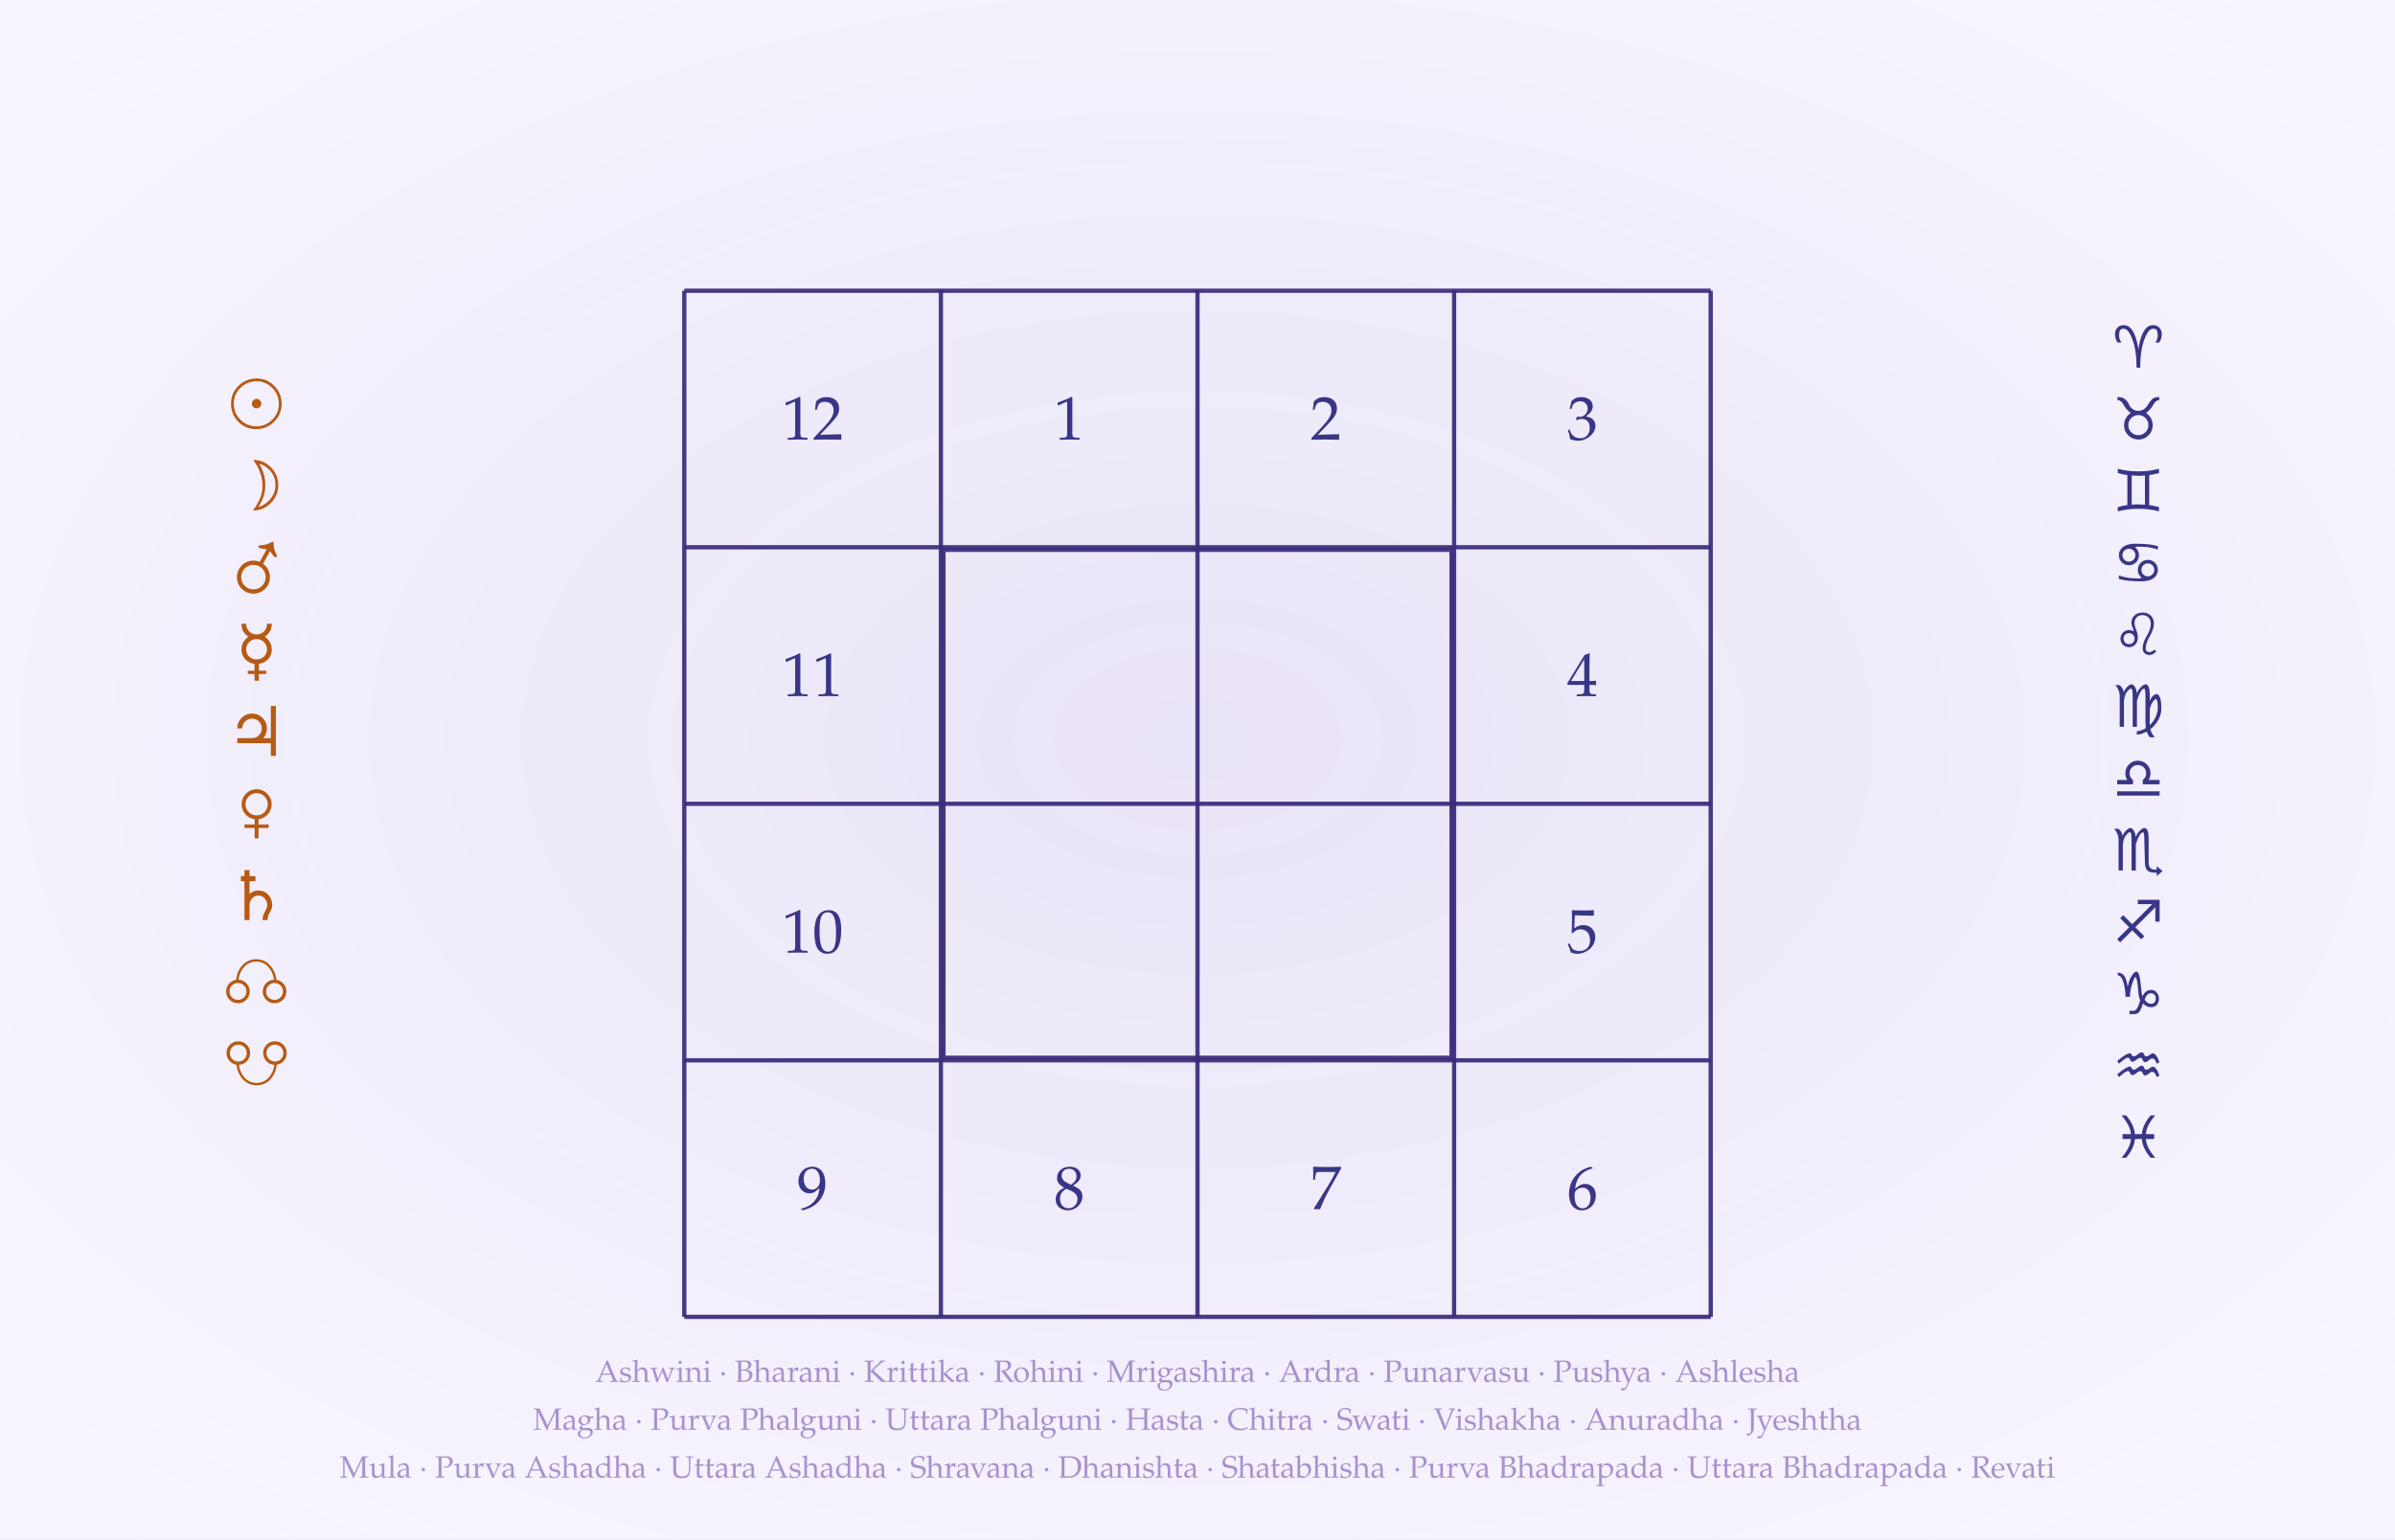
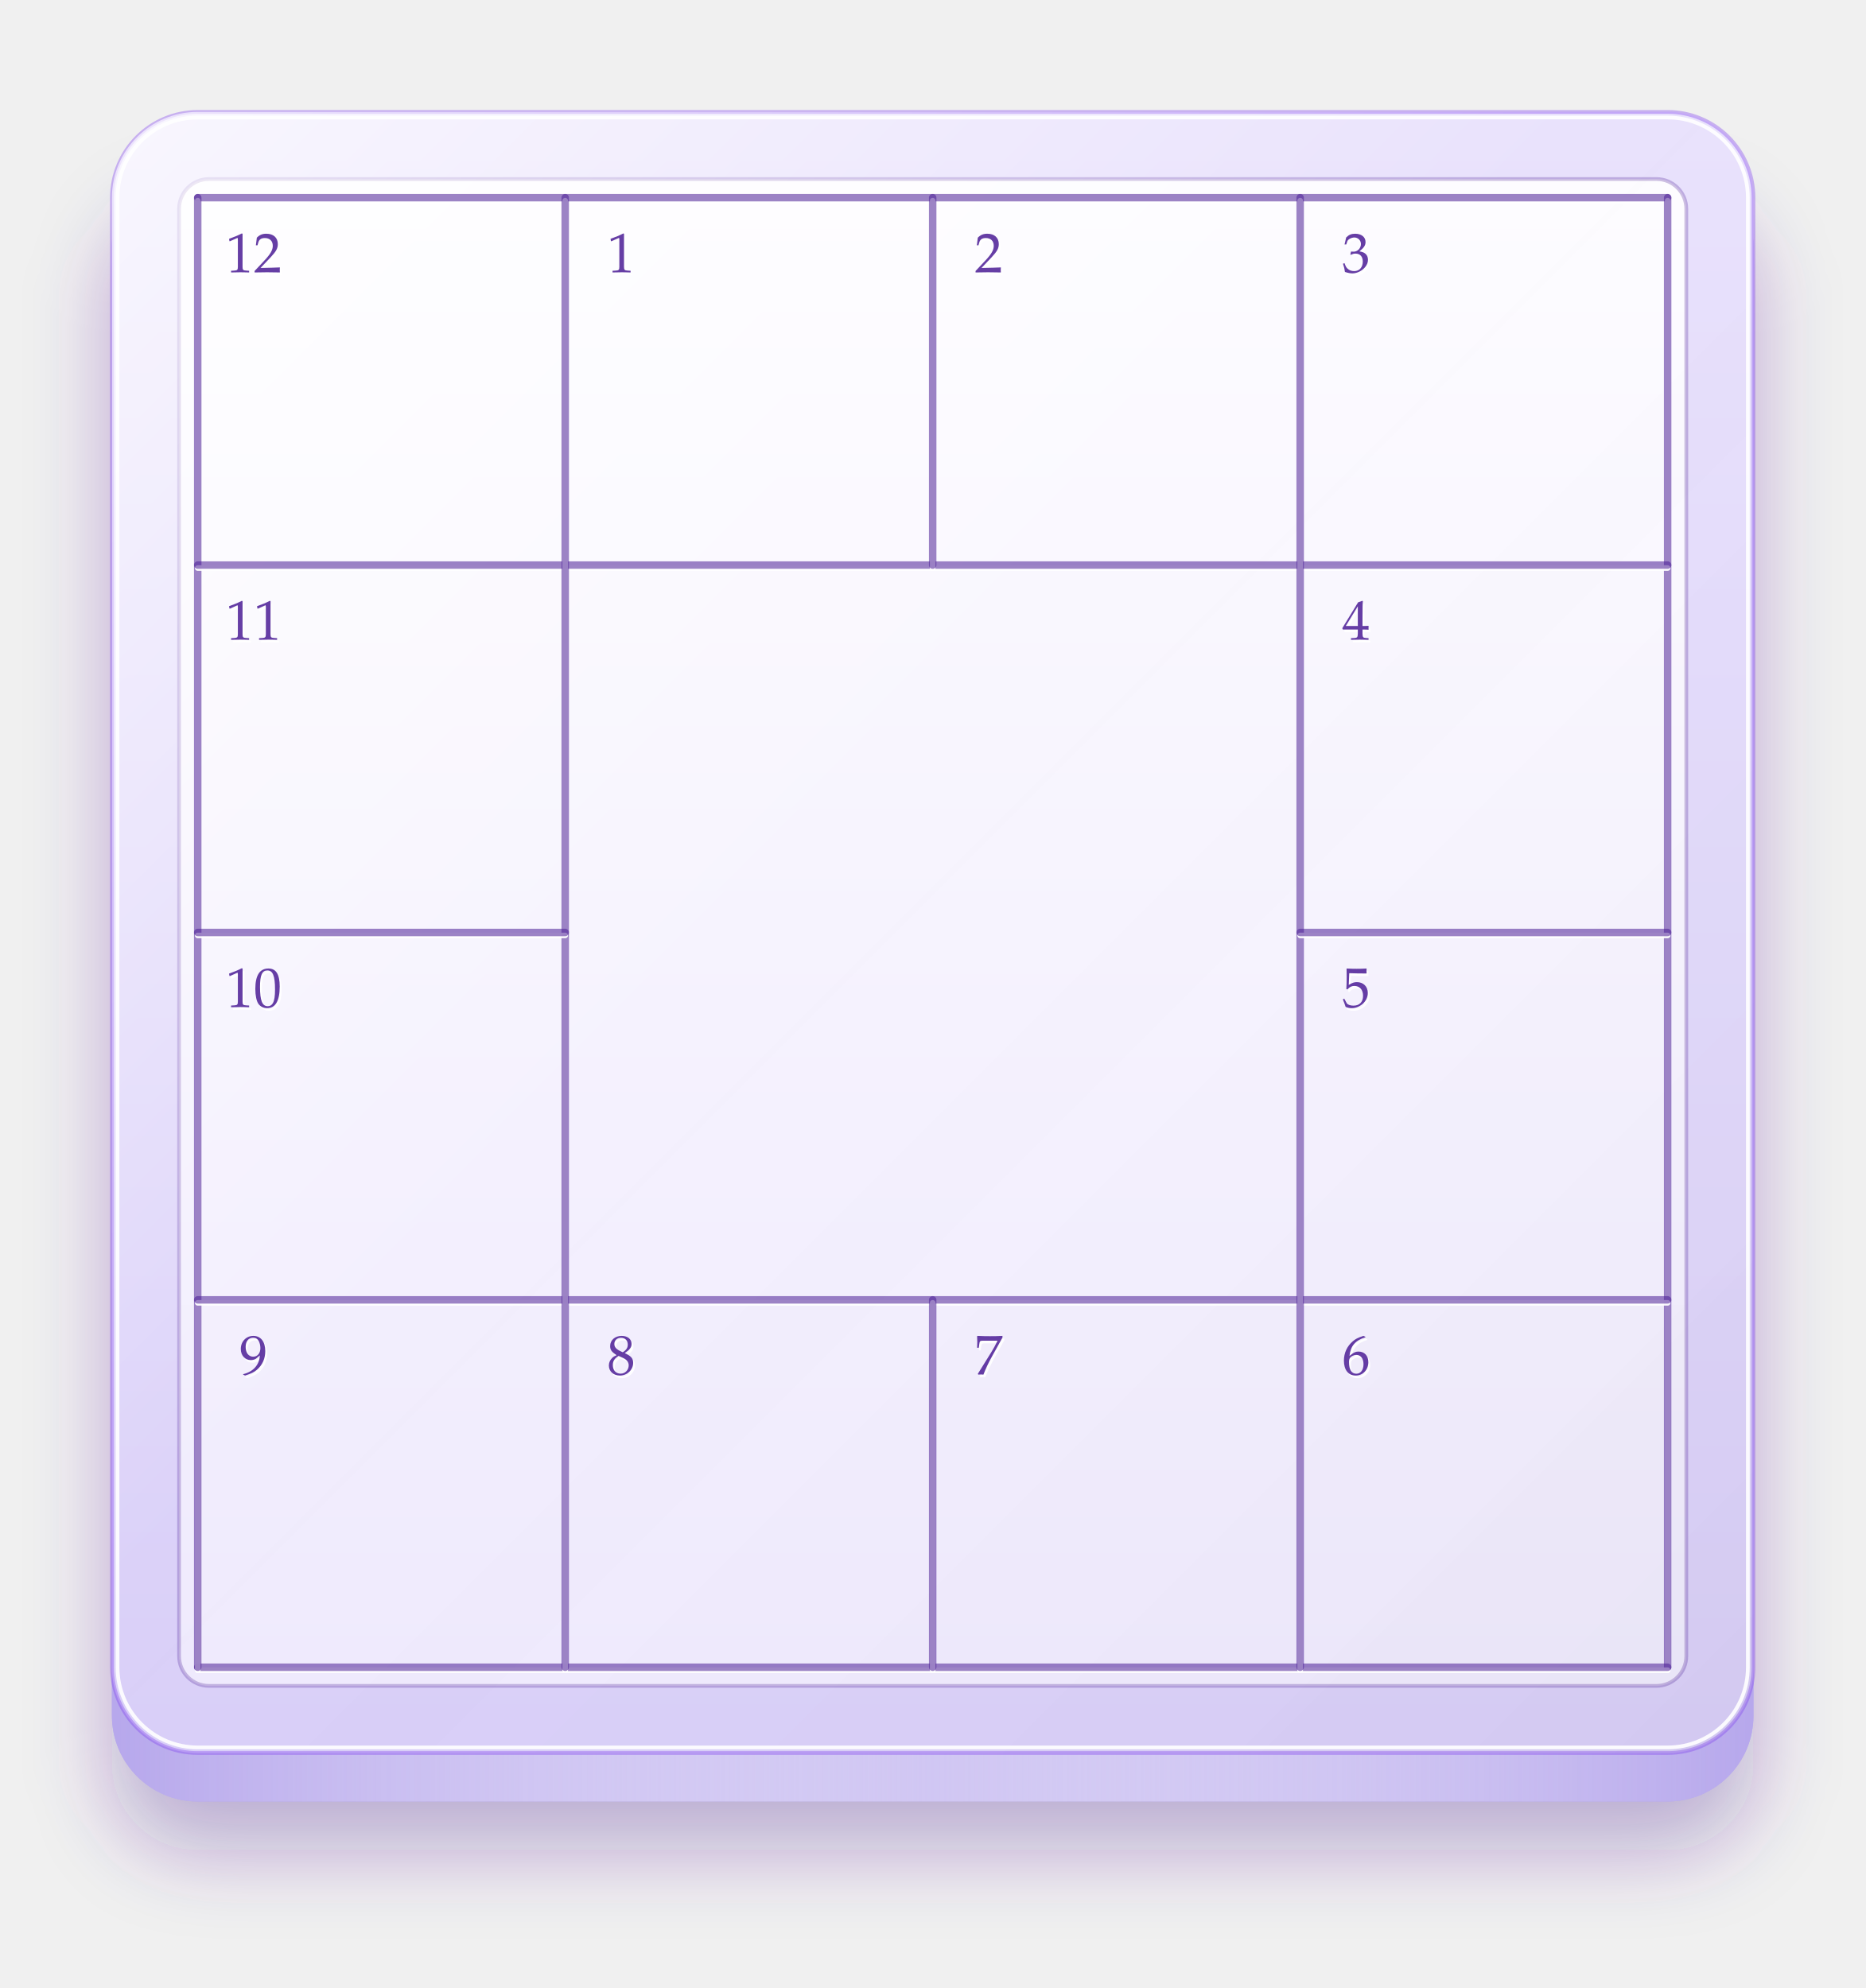
- <svg xmlns="http://www.w3.org/2000/svg" viewBox="0 0 1400 900" width="1400" height="900" role="img" aria-label="An empty South Indian house chart">
+ <svg xmlns="http://www.w3.org/2000/svg" viewBox="0 0 1000 1066" width="1000" height="1066" role="img" aria-label="An empty South Indian house chart">
  <defs>
-     <radialGradient id="vig" cx="50%" cy="48%" r="70%">
-       <stop offset="0%" stop-color="rgba(76,29,149,0.08)" />
-       <stop offset="55%" stop-color="rgba(76,29,149,0.08)" stop-opacity="0.4" />
-       <stop offset="100%" stop-color="#f7f5ff" stop-opacity="0" />
-     </radialGradient>
+     <linearGradient id="face" x1="0" y1="0" x2="0" y2="1">
+       <stop offset="0" stop-color="#fdfcff" />
+       <stop offset="1" stop-color="#efeafd" />
+     </linearGradient>
+     <linearGradient id="frame" x1="0" y1="0" x2="0" y2="1">
+       <stop offset="0" stop-color="#e9e2fc" />
+       <stop offset="1" stop-color="#d9cff8" />
+     </linearGradient>
+     <linearGradient id="side" x1="0" y1="0" x2="1" y2="0">
+       <stop offset="0" stop-color="#b7a8ec" />
+       <stop offset="0.5" stop-color="#ffffff" stop-opacity="0.35" />
+       <stop offset="1" stop-color="#b7a8ec" />
+     </linearGradient>
+     <linearGradient id="sheen" x1="0" y1="0" x2="1" y2="1">
+       <stop offset="0" stop-color="#ffffff" stop-opacity="0.7" />
+       <stop offset="0.45" stop-color="#ffffff" stop-opacity="0" />
+       <stop offset="1" stop-color="#000000" stop-opacity="0.03" />
+     </linearGradient>
+     <filter id="blur" x="-20%" y="-20%" width="140%" height="140%">
+       <feGaussianBlur stdDeviation="22" />
+     </filter>
  </defs>
-   <rect width="1400" height="900" fill="#f7f5ff" />
-   <rect width="1400" height="900" fill="url(#vig)" />
-   <g>
-     <g stroke="rgba(59,42,122,0.92)" stroke-width="2.5" fill="none">
-       <line x1="400" y1="170" x2="1000" y2="170" />
-       <line x1="400" y1="170" x2="400" y2="770" />
-       <line x1="400" y1="320" x2="1000" y2="320" />
-       <line x1="550" y1="170" x2="550" y2="770" />
-       <line x1="400" y1="470" x2="1000" y2="470" />
-       <line x1="700" y1="170" x2="700" y2="770" />
-       <line x1="400" y1="620" x2="1000" y2="620" />
-       <line x1="850" y1="170" x2="850" y2="770" />
-       <line x1="400" y1="770" x2="1000" y2="770" />
-       <line x1="1000" y1="170" x2="1000" y2="770" />
-     </g>
-     <rect x="551.5" y="321.5" width="297" height="297" fill="none" stroke="rgba(59,42,122,0.92)" stroke-width="2.5" />
-     <g>
-       <rect x="552" y="322" width="296" height="296" fill="transparent" stroke="none" />
-     </g>
-     <text x="625" y="257" text-anchor="middle" font-size="36" fill="rgba(49,46,129,0.95)" font-family="'Iowan Old Style','Palatino Linotype','Book Antiqua',Georgia,serif">1</text>
-     <text x="775" y="257" text-anchor="middle" font-size="36" fill="rgba(49,46,129,0.95)" font-family="'Iowan Old Style','Palatino Linotype','Book Antiqua',Georgia,serif">2</text>
-     <text x="925" y="257" text-anchor="middle" font-size="36" fill="rgba(49,46,129,0.95)" font-family="'Iowan Old Style','Palatino Linotype','Book Antiqua',Georgia,serif">3</text>
-     <text x="925" y="407" text-anchor="middle" font-size="36" fill="rgba(49,46,129,0.95)" font-family="'Iowan Old Style','Palatino Linotype','Book Antiqua',Georgia,serif">4</text>
-     <text x="925" y="557" text-anchor="middle" font-size="36" fill="rgba(49,46,129,0.95)" font-family="'Iowan Old Style','Palatino Linotype','Book Antiqua',Georgia,serif">5</text>
-     <text x="925" y="707" text-anchor="middle" font-size="36" fill="rgba(49,46,129,0.95)" font-family="'Iowan Old Style','Palatino Linotype','Book Antiqua',Georgia,serif">6</text>
-     <text x="775" y="707" text-anchor="middle" font-size="36" fill="rgba(49,46,129,0.95)" font-family="'Iowan Old Style','Palatino Linotype','Book Antiqua',Georgia,serif">7</text>
-     <text x="625" y="707" text-anchor="middle" font-size="36" fill="rgba(49,46,129,0.95)" font-family="'Iowan Old Style','Palatino Linotype','Book Antiqua',Georgia,serif">8</text>
-     <text x="475" y="707" text-anchor="middle" font-size="36" fill="rgba(49,46,129,0.95)" font-family="'Iowan Old Style','Palatino Linotype','Book Antiqua',Georgia,serif">9</text>
-     <text x="475" y="557" text-anchor="middle" font-size="36" fill="rgba(49,46,129,0.95)" font-family="'Iowan Old Style','Palatino Linotype','Book Antiqua',Georgia,serif">10</text>
-     <text x="475" y="407" text-anchor="middle" font-size="36" fill="rgba(49,46,129,0.95)" font-family="'Iowan Old Style','Palatino Linotype','Book Antiqua',Georgia,serif">11</text>
-     <text x="475" y="257" text-anchor="middle" font-size="36" fill="rgba(49,46,129,0.95)" font-family="'Iowan Old Style','Palatino Linotype','Book Antiqua',Georgia,serif">12</text>
-   </g>
-   <text x="150" y="250" text-anchor="middle" font-size="40" fill="rgba(180,83,9,0.95)" font-family="'Iowan Old Style','Palatino Linotype','Book Antiqua',Georgia,serif">☉</text>
-   <text x="150" y="298" text-anchor="middle" font-size="40" fill="rgba(180,83,9,0.95)" font-family="'Iowan Old Style','Palatino Linotype','Book Antiqua',Georgia,serif">☽</text>
-   <text x="150" y="346" text-anchor="middle" font-size="40" fill="rgba(180,83,9,0.95)" font-family="'Iowan Old Style','Palatino Linotype','Book Antiqua',Georgia,serif">♂</text>
-   <text x="150" y="394" text-anchor="middle" font-size="40" fill="rgba(180,83,9,0.95)" font-family="'Iowan Old Style','Palatino Linotype','Book Antiqua',Georgia,serif">☿</text>
-   <text x="150" y="442" text-anchor="middle" font-size="40" fill="rgba(180,83,9,0.95)" font-family="'Iowan Old Style','Palatino Linotype','Book Antiqua',Georgia,serif">♃</text>
-   <text x="150" y="490" text-anchor="middle" font-size="40" fill="rgba(180,83,9,0.95)" font-family="'Iowan Old Style','Palatino Linotype','Book Antiqua',Georgia,serif">♀</text>
-   <text x="150" y="538" text-anchor="middle" font-size="40" fill="rgba(180,83,9,0.95)" font-family="'Iowan Old Style','Palatino Linotype','Book Antiqua',Georgia,serif">♄</text>
-   <text x="150" y="586" text-anchor="middle" font-size="40" fill="rgba(180,83,9,0.95)" font-family="'Iowan Old Style','Palatino Linotype','Book Antiqua',Georgia,serif">☊</text>
-   <text x="150" y="634" text-anchor="middle" font-size="40" fill="rgba(180,83,9,0.95)" font-family="'Iowan Old Style','Palatino Linotype','Book Antiqua',Georgia,serif">☋</text>
-   <text x="1250" y="215" text-anchor="middle" font-size="34" fill="rgba(49,46,129,0.95)" font-family="'Iowan Old Style','Palatino Linotype','Book Antiqua',Georgia,serif">♈</text>
-   <text x="1250" y="257" text-anchor="middle" font-size="34" fill="rgba(49,46,129,0.95)" font-family="'Iowan Old Style','Palatino Linotype','Book Antiqua',Georgia,serif">♉</text>
-   <text x="1250" y="299" text-anchor="middle" font-size="34" fill="rgba(49,46,129,0.95)" font-family="'Iowan Old Style','Palatino Linotype','Book Antiqua',Georgia,serif">♊</text>
-   <text x="1250" y="341" text-anchor="middle" font-size="34" fill="rgba(49,46,129,0.95)" font-family="'Iowan Old Style','Palatino Linotype','Book Antiqua',Georgia,serif">♋</text>
-   <text x="1250" y="383" text-anchor="middle" font-size="34" fill="rgba(49,46,129,0.95)" font-family="'Iowan Old Style','Palatino Linotype','Book Antiqua',Georgia,serif">♌</text>
-   <text x="1250" y="425" text-anchor="middle" font-size="34" fill="rgba(49,46,129,0.95)" font-family="'Iowan Old Style','Palatino Linotype','Book Antiqua',Georgia,serif">♍</text>
-   <text x="1250" y="467" text-anchor="middle" font-size="34" fill="rgba(49,46,129,0.95)" font-family="'Iowan Old Style','Palatino Linotype','Book Antiqua',Georgia,serif">♎</text>
-   <text x="1250" y="509" text-anchor="middle" font-size="34" fill="rgba(49,46,129,0.95)" font-family="'Iowan Old Style','Palatino Linotype','Book Antiqua',Georgia,serif">♏</text>
-   <text x="1250" y="551" text-anchor="middle" font-size="34" fill="rgba(49,46,129,0.95)" font-family="'Iowan Old Style','Palatino Linotype','Book Antiqua',Georgia,serif">♐</text>
-   <text x="1250" y="593" text-anchor="middle" font-size="34" fill="rgba(49,46,129,0.95)" font-family="'Iowan Old Style','Palatino Linotype','Book Antiqua',Georgia,serif">♑</text>
-   <text x="1250" y="635" text-anchor="middle" font-size="34" fill="rgba(49,46,129,0.95)" font-family="'Iowan Old Style','Palatino Linotype','Book Antiqua',Georgia,serif">♒</text>
-   <text x="1250" y="677" text-anchor="middle" font-size="34" fill="rgba(49,46,129,0.95)" font-family="'Iowan Old Style','Palatino Linotype','Book Antiqua',Georgia,serif">♓</text>
-   <text x="700" y="808" text-anchor="middle" font-size="18" fill="rgba(76,29,149,0.45)" font-family="'Iowan Old Style','Palatino Linotype','Book Antiqua',Georgia,serif">Ashwini  ·  Bharani  ·  Krittika  ·  Rohini  ·  Mrigashira  ·  Ardra  ·  Punarvasu  ·  Pushya  ·  Ashlesha</text>
-   <text x="700" y="836" text-anchor="middle" font-size="18" fill="rgba(76,29,149,0.45)" font-family="'Iowan Old Style','Palatino Linotype','Book Antiqua',Georgia,serif">Magha  ·  Purva Phalguni  ·  Uttara Phalguni  ·  Hasta  ·  Chitra  ·  Swati  ·  Vishakha  ·  Anuradha  ·  Jyeshtha</text>
-   <text x="700" y="864" text-anchor="middle" font-size="18" fill="rgba(76,29,149,0.45)" font-family="'Iowan Old Style','Palatino Linotype','Book Antiqua',Georgia,serif">Mula  ·  Purva Ashadha  ·  Uttara Ashadha  ·  Shravana  ·  Dhanishta  ·  Shatabhisha  ·  Purva Bhadrapada  ·  Uttara Bhadrapada  ·  Revati</text>
+   <rect x="60" y="112" width="880" height="880" rx="46" fill="rgba(76,29,149,0.32)" filter="url(#blur)" />
+   <rect x="60" y="86" width="880" height="880" rx="46" fill="#b7a8ec" />
+   <rect x="60" y="86" width="880" height="880" rx="46" fill="url(#side)" />
+   <rect x="60" y="60" width="880" height="880" rx="46" fill="url(#frame)" stroke="rgba(124,58,237,0.35)" stroke-width="2" />
+   <rect x="96" y="96" width="808" height="808" rx="16" fill="url(#face)" />
+   <rect x="96" y="96" width="808" height="808" rx="16" fill="none" stroke="rgba(76,29,149,0.55)" stroke-width="2" opacity="0.5" />
+   <rect x="60" y="60" width="880" height="880" rx="46" fill="url(#sheen)" />
+   <rect x="63" y="63" width="874" height="874" rx="43" fill="none" stroke="#ffffff" stroke-opacity="0.9" stroke-width="2" />
+   <line x1="106.0" y1="107.6" x2="894.0" y2="107.6" stroke="rgba(255,255,255,0.95)" stroke-width="3" stroke-linecap="round" />
+   <line x1="106.0" y1="106.0" x2="894.0" y2="106.0" stroke="rgba(76,29,149,0.55)" stroke-width="4" stroke-linecap="round" />
+   <line x1="894.0" y1="107.6" x2="894.0" y2="895.6" stroke="rgba(255,255,255,0.95)" stroke-width="3" stroke-linecap="round" />
+   <line x1="894.0" y1="106.0" x2="894.0" y2="894.0" stroke="rgba(76,29,149,0.55)" stroke-width="4" stroke-linecap="round" />
+   <line x1="894.0" y1="895.6" x2="106.0" y2="895.6" stroke="rgba(255,255,255,0.95)" stroke-width="3" stroke-linecap="round" />
+   <line x1="894.0" y1="894.0" x2="106.0" y2="894.0" stroke="rgba(76,29,149,0.55)" stroke-width="4" stroke-linecap="round" />
+   <line x1="106.0" y1="895.6" x2="106.0" y2="107.6" stroke="rgba(255,255,255,0.95)" stroke-width="3" stroke-linecap="round" />
+   <line x1="106.0" y1="894.0" x2="106.0" y2="106.0" stroke="rgba(76,29,149,0.55)" stroke-width="4" stroke-linecap="round" />
+   <line x1="106.0" y1="304.6" x2="894.0" y2="304.6" stroke="rgba(255,255,255,0.95)" stroke-width="3" stroke-linecap="round" />
+   <line x1="106.0" y1="303.0" x2="894.0" y2="303.0" stroke="rgba(76,29,149,0.55)" stroke-width="4" stroke-linecap="round" />
+   <line x1="106.0" y1="698.6" x2="894.0" y2="698.6" stroke="rgba(255,255,255,0.95)" stroke-width="3" stroke-linecap="round" />
+   <line x1="106.0" y1="697.0" x2="894.0" y2="697.0" stroke="rgba(76,29,149,0.55)" stroke-width="4" stroke-linecap="round" />
+   <line x1="303.0" y1="107.6" x2="303.0" y2="895.6" stroke="rgba(255,255,255,0.95)" stroke-width="3" stroke-linecap="round" />
+   <line x1="303.0" y1="106.0" x2="303.0" y2="894.0" stroke="rgba(76,29,149,0.55)" stroke-width="4" stroke-linecap="round" />
+   <line x1="697.0" y1="107.6" x2="697.0" y2="895.6" stroke="rgba(255,255,255,0.95)" stroke-width="3" stroke-linecap="round" />
+   <line x1="697.0" y1="106.0" x2="697.0" y2="894.0" stroke="rgba(76,29,149,0.55)" stroke-width="4" stroke-linecap="round" />
+   <line x1="500.0" y1="107.6" x2="500.0" y2="304.6" stroke="rgba(255,255,255,0.95)" stroke-width="3" stroke-linecap="round" />
+   <line x1="500.0" y1="106.0" x2="500.0" y2="303.0" stroke="rgba(76,29,149,0.55)" stroke-width="4" stroke-linecap="round" />
+   <line x1="500.0" y1="698.6" x2="500.0" y2="895.6" stroke="rgba(255,255,255,0.95)" stroke-width="3" stroke-linecap="round" />
+   <line x1="500.0" y1="697.0" x2="500.0" y2="894.0" stroke="rgba(76,29,149,0.55)" stroke-width="4" stroke-linecap="round" />
+   <line x1="106.0" y1="501.6" x2="303.0" y2="501.6" stroke="rgba(255,255,255,0.95)" stroke-width="3" stroke-linecap="round" />
+   <line x1="106.0" y1="500.0" x2="303.0" y2="500.0" stroke="rgba(76,29,149,0.55)" stroke-width="4" stroke-linecap="round" />
+   <line x1="697.0" y1="501.6" x2="894.0" y2="501.6" stroke="rgba(255,255,255,0.95)" stroke-width="3" stroke-linecap="round" />
+   <line x1="697.0" y1="500.0" x2="894.0" y2="500.0" stroke="rgba(76,29,149,0.55)" stroke-width="4" stroke-linecap="round" />
+   <text x="334.0" y="147.4" text-anchor="middle" font-size="30" fill="rgba(255,255,255,0.95)" font-family="'Iowan Old Style','Palatino Linotype','Book Antiqua',Georgia,serif">1</text>
+   <text x="333.0" y="146.0" text-anchor="middle" font-size="30" fill="rgba(76,29,149,0.85)" font-family="'Iowan Old Style','Palatino Linotype','Book Antiqua',Georgia,serif">1</text>
+   <text x="531.0" y="147.4" text-anchor="middle" font-size="30" fill="rgba(255,255,255,0.95)" font-family="'Iowan Old Style','Palatino Linotype','Book Antiqua',Georgia,serif">2</text>
+   <text x="530.0" y="146.0" text-anchor="middle" font-size="30" fill="rgba(76,29,149,0.85)" font-family="'Iowan Old Style','Palatino Linotype','Book Antiqua',Georgia,serif">2</text>
+   <text x="728.0" y="147.4" text-anchor="middle" font-size="30" fill="rgba(255,255,255,0.95)" font-family="'Iowan Old Style','Palatino Linotype','Book Antiqua',Georgia,serif">3</text>
+   <text x="727.0" y="146.0" text-anchor="middle" font-size="30" fill="rgba(76,29,149,0.85)" font-family="'Iowan Old Style','Palatino Linotype','Book Antiqua',Georgia,serif">3</text>
+   <text x="728.0" y="344.4" text-anchor="middle" font-size="30" fill="rgba(255,255,255,0.95)" font-family="'Iowan Old Style','Palatino Linotype','Book Antiqua',Georgia,serif">4</text>
+   <text x="727.0" y="343.0" text-anchor="middle" font-size="30" fill="rgba(76,29,149,0.85)" font-family="'Iowan Old Style','Palatino Linotype','Book Antiqua',Georgia,serif">4</text>
+   <text x="728.0" y="541.4" text-anchor="middle" font-size="30" fill="rgba(255,255,255,0.95)" font-family="'Iowan Old Style','Palatino Linotype','Book Antiqua',Georgia,serif">5</text>
+   <text x="727.0" y="540.0" text-anchor="middle" font-size="30" fill="rgba(76,29,149,0.85)" font-family="'Iowan Old Style','Palatino Linotype','Book Antiqua',Georgia,serif">5</text>
+   <text x="728.0" y="738.4" text-anchor="middle" font-size="30" fill="rgba(255,255,255,0.95)" font-family="'Iowan Old Style','Palatino Linotype','Book Antiqua',Georgia,serif">6</text>
+   <text x="727.0" y="737.0" text-anchor="middle" font-size="30" fill="rgba(76,29,149,0.85)" font-family="'Iowan Old Style','Palatino Linotype','Book Antiqua',Georgia,serif">6</text>
+   <text x="531.0" y="738.4" text-anchor="middle" font-size="30" fill="rgba(255,255,255,0.95)" font-family="'Iowan Old Style','Palatino Linotype','Book Antiqua',Georgia,serif">7</text>
+   <text x="530.0" y="737.0" text-anchor="middle" font-size="30" fill="rgba(76,29,149,0.85)" font-family="'Iowan Old Style','Palatino Linotype','Book Antiqua',Georgia,serif">7</text>
+   <text x="334.0" y="738.4" text-anchor="middle" font-size="30" fill="rgba(255,255,255,0.95)" font-family="'Iowan Old Style','Palatino Linotype','Book Antiqua',Georgia,serif">8</text>
+   <text x="333.0" y="737.0" text-anchor="middle" font-size="30" fill="rgba(76,29,149,0.85)" font-family="'Iowan Old Style','Palatino Linotype','Book Antiqua',Georgia,serif">8</text>
+   <text x="137.0" y="738.4" text-anchor="middle" font-size="30" fill="rgba(255,255,255,0.95)" font-family="'Iowan Old Style','Palatino Linotype','Book Antiqua',Georgia,serif">9</text>
+   <text x="136.0" y="737.0" text-anchor="middle" font-size="30" fill="rgba(76,29,149,0.85)" font-family="'Iowan Old Style','Palatino Linotype','Book Antiqua',Georgia,serif">9</text>
+   <text x="137.0" y="541.4" text-anchor="middle" font-size="30" fill="rgba(255,255,255,0.95)" font-family="'Iowan Old Style','Palatino Linotype','Book Antiqua',Georgia,serif">10</text>
+   <text x="136.0" y="540.0" text-anchor="middle" font-size="30" fill="rgba(76,29,149,0.85)" font-family="'Iowan Old Style','Palatino Linotype','Book Antiqua',Georgia,serif">10</text>
+   <text x="137.0" y="344.4" text-anchor="middle" font-size="30" fill="rgba(255,255,255,0.95)" font-family="'Iowan Old Style','Palatino Linotype','Book Antiqua',Georgia,serif">11</text>
+   <text x="136.0" y="343.0" text-anchor="middle" font-size="30" fill="rgba(76,29,149,0.85)" font-family="'Iowan Old Style','Palatino Linotype','Book Antiqua',Georgia,serif">11</text>
+   <text x="137.0" y="147.4" text-anchor="middle" font-size="30" fill="rgba(255,255,255,0.95)" font-family="'Iowan Old Style','Palatino Linotype','Book Antiqua',Georgia,serif">12</text>
+   <text x="136.0" y="146.0" text-anchor="middle" font-size="30" fill="rgba(76,29,149,0.85)" font-family="'Iowan Old Style','Palatino Linotype','Book Antiqua',Georgia,serif">12</text>
</svg>
